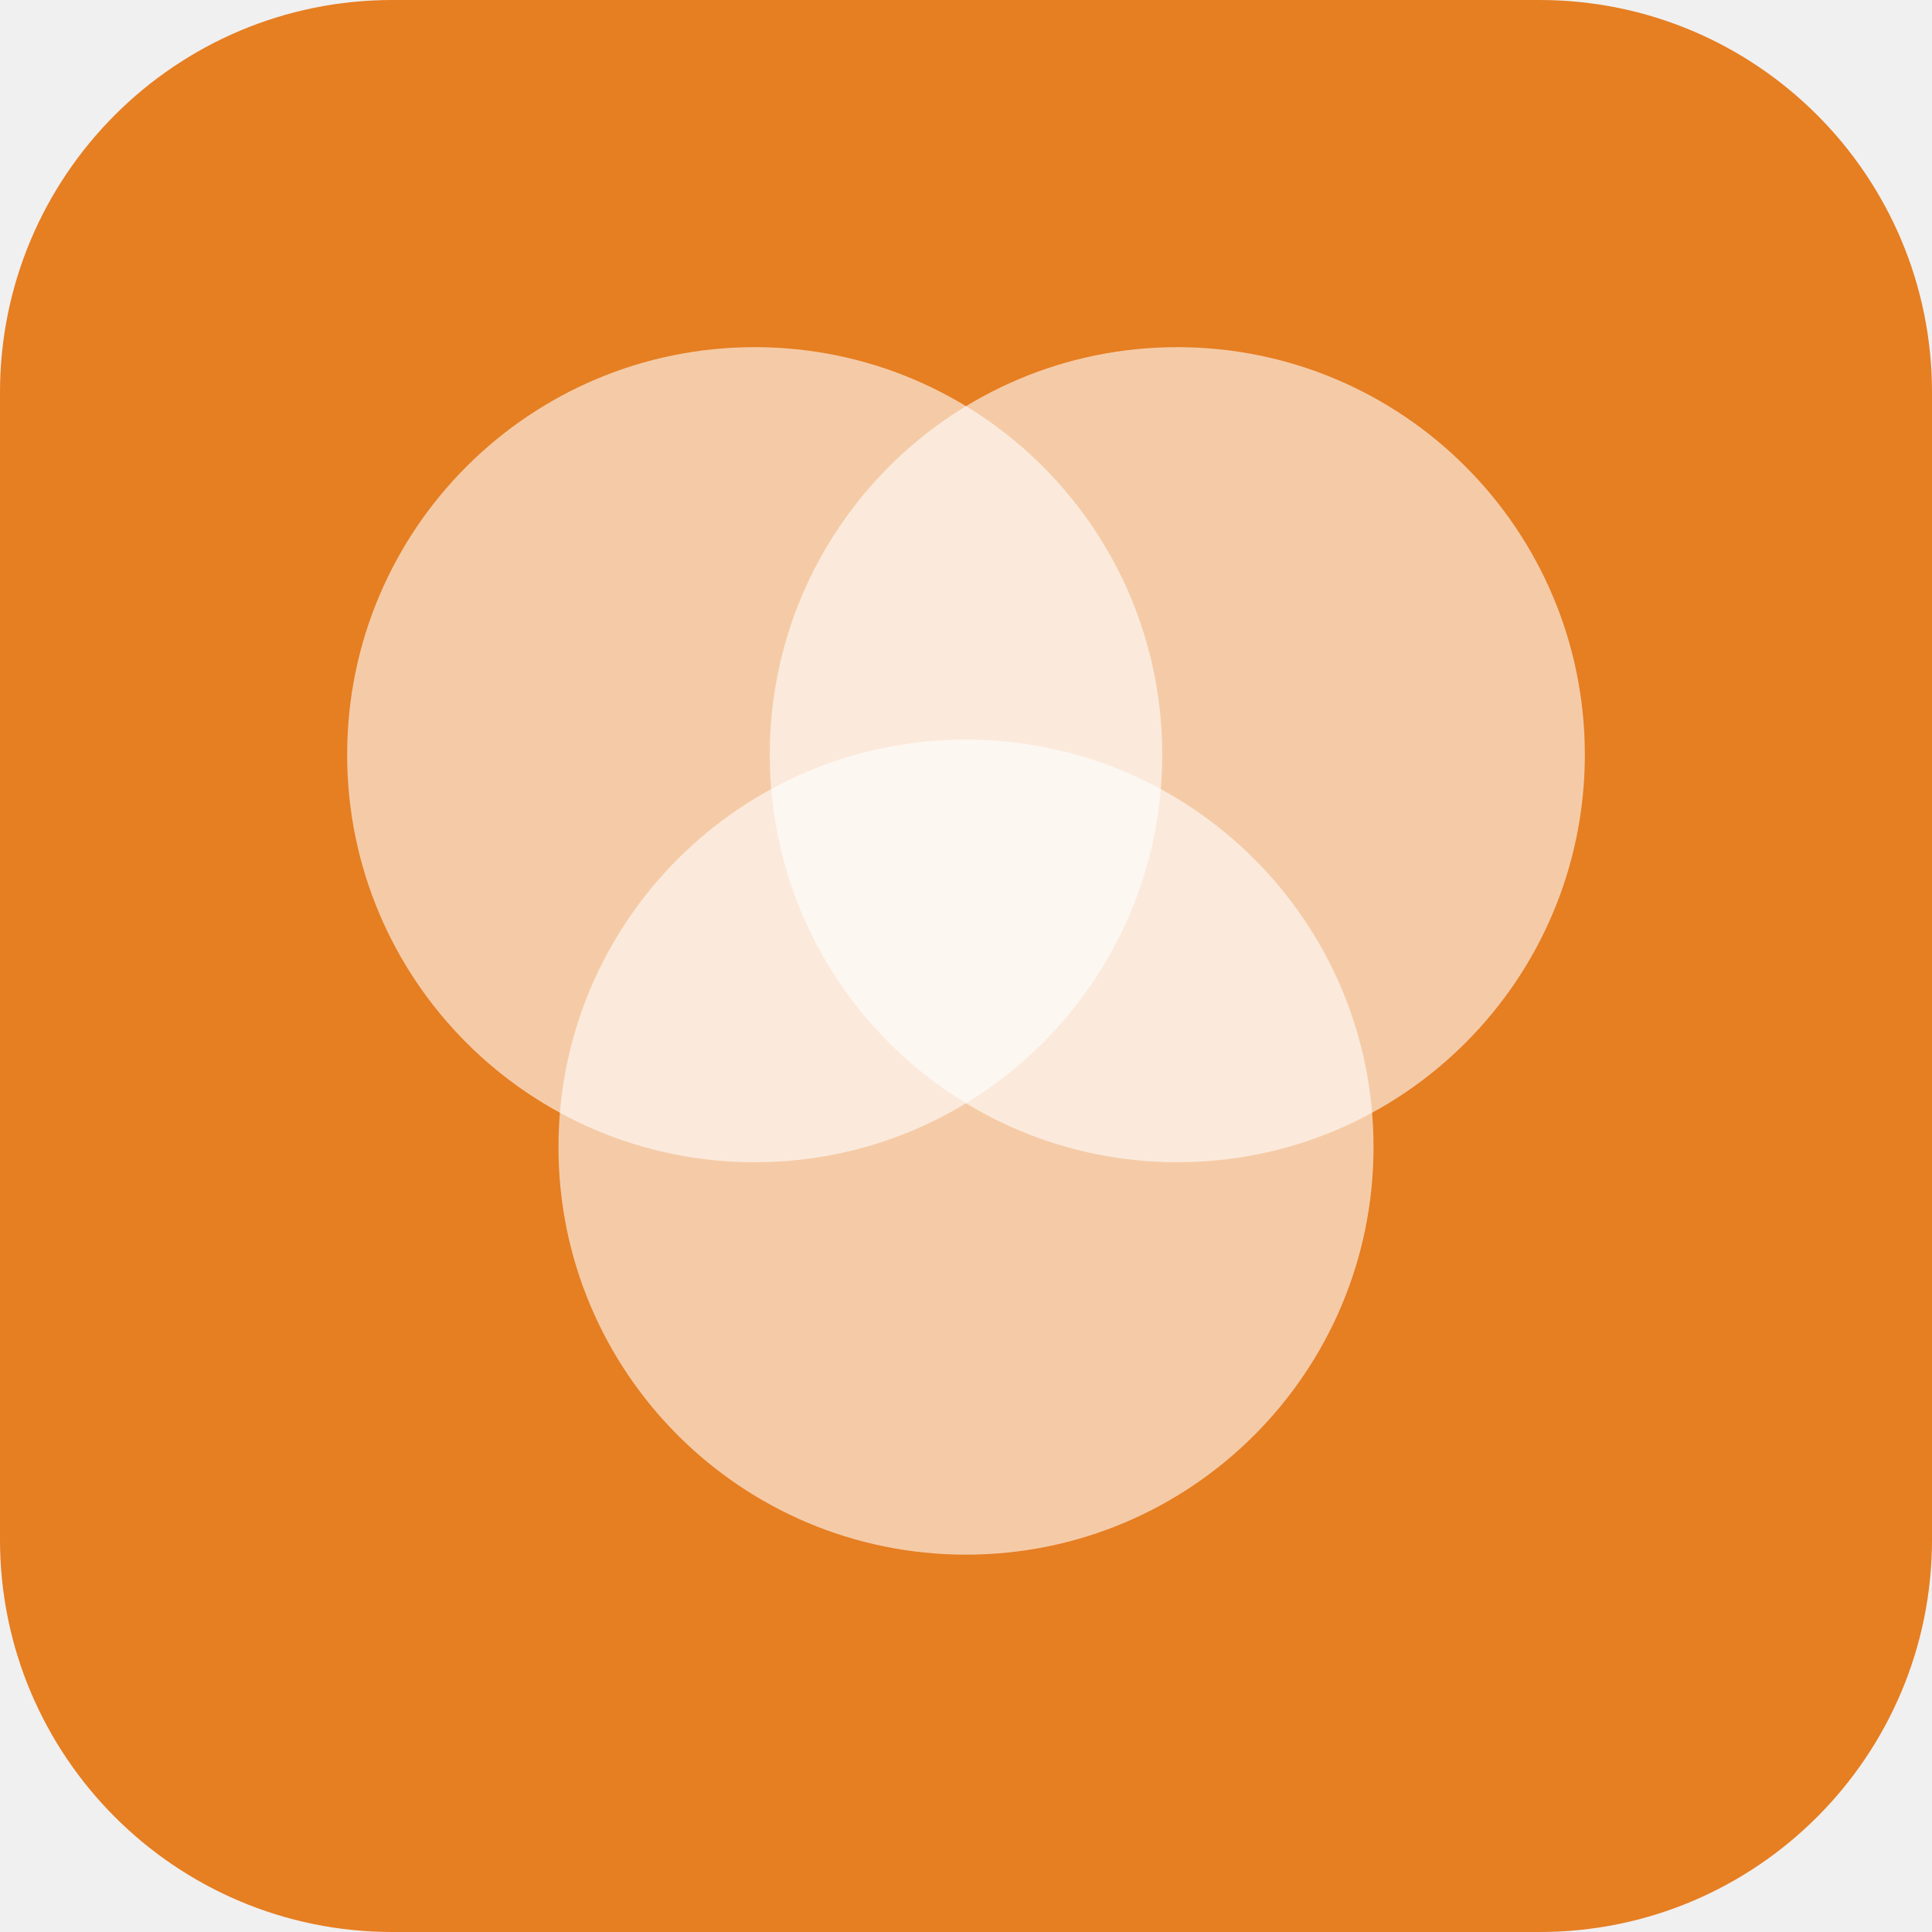
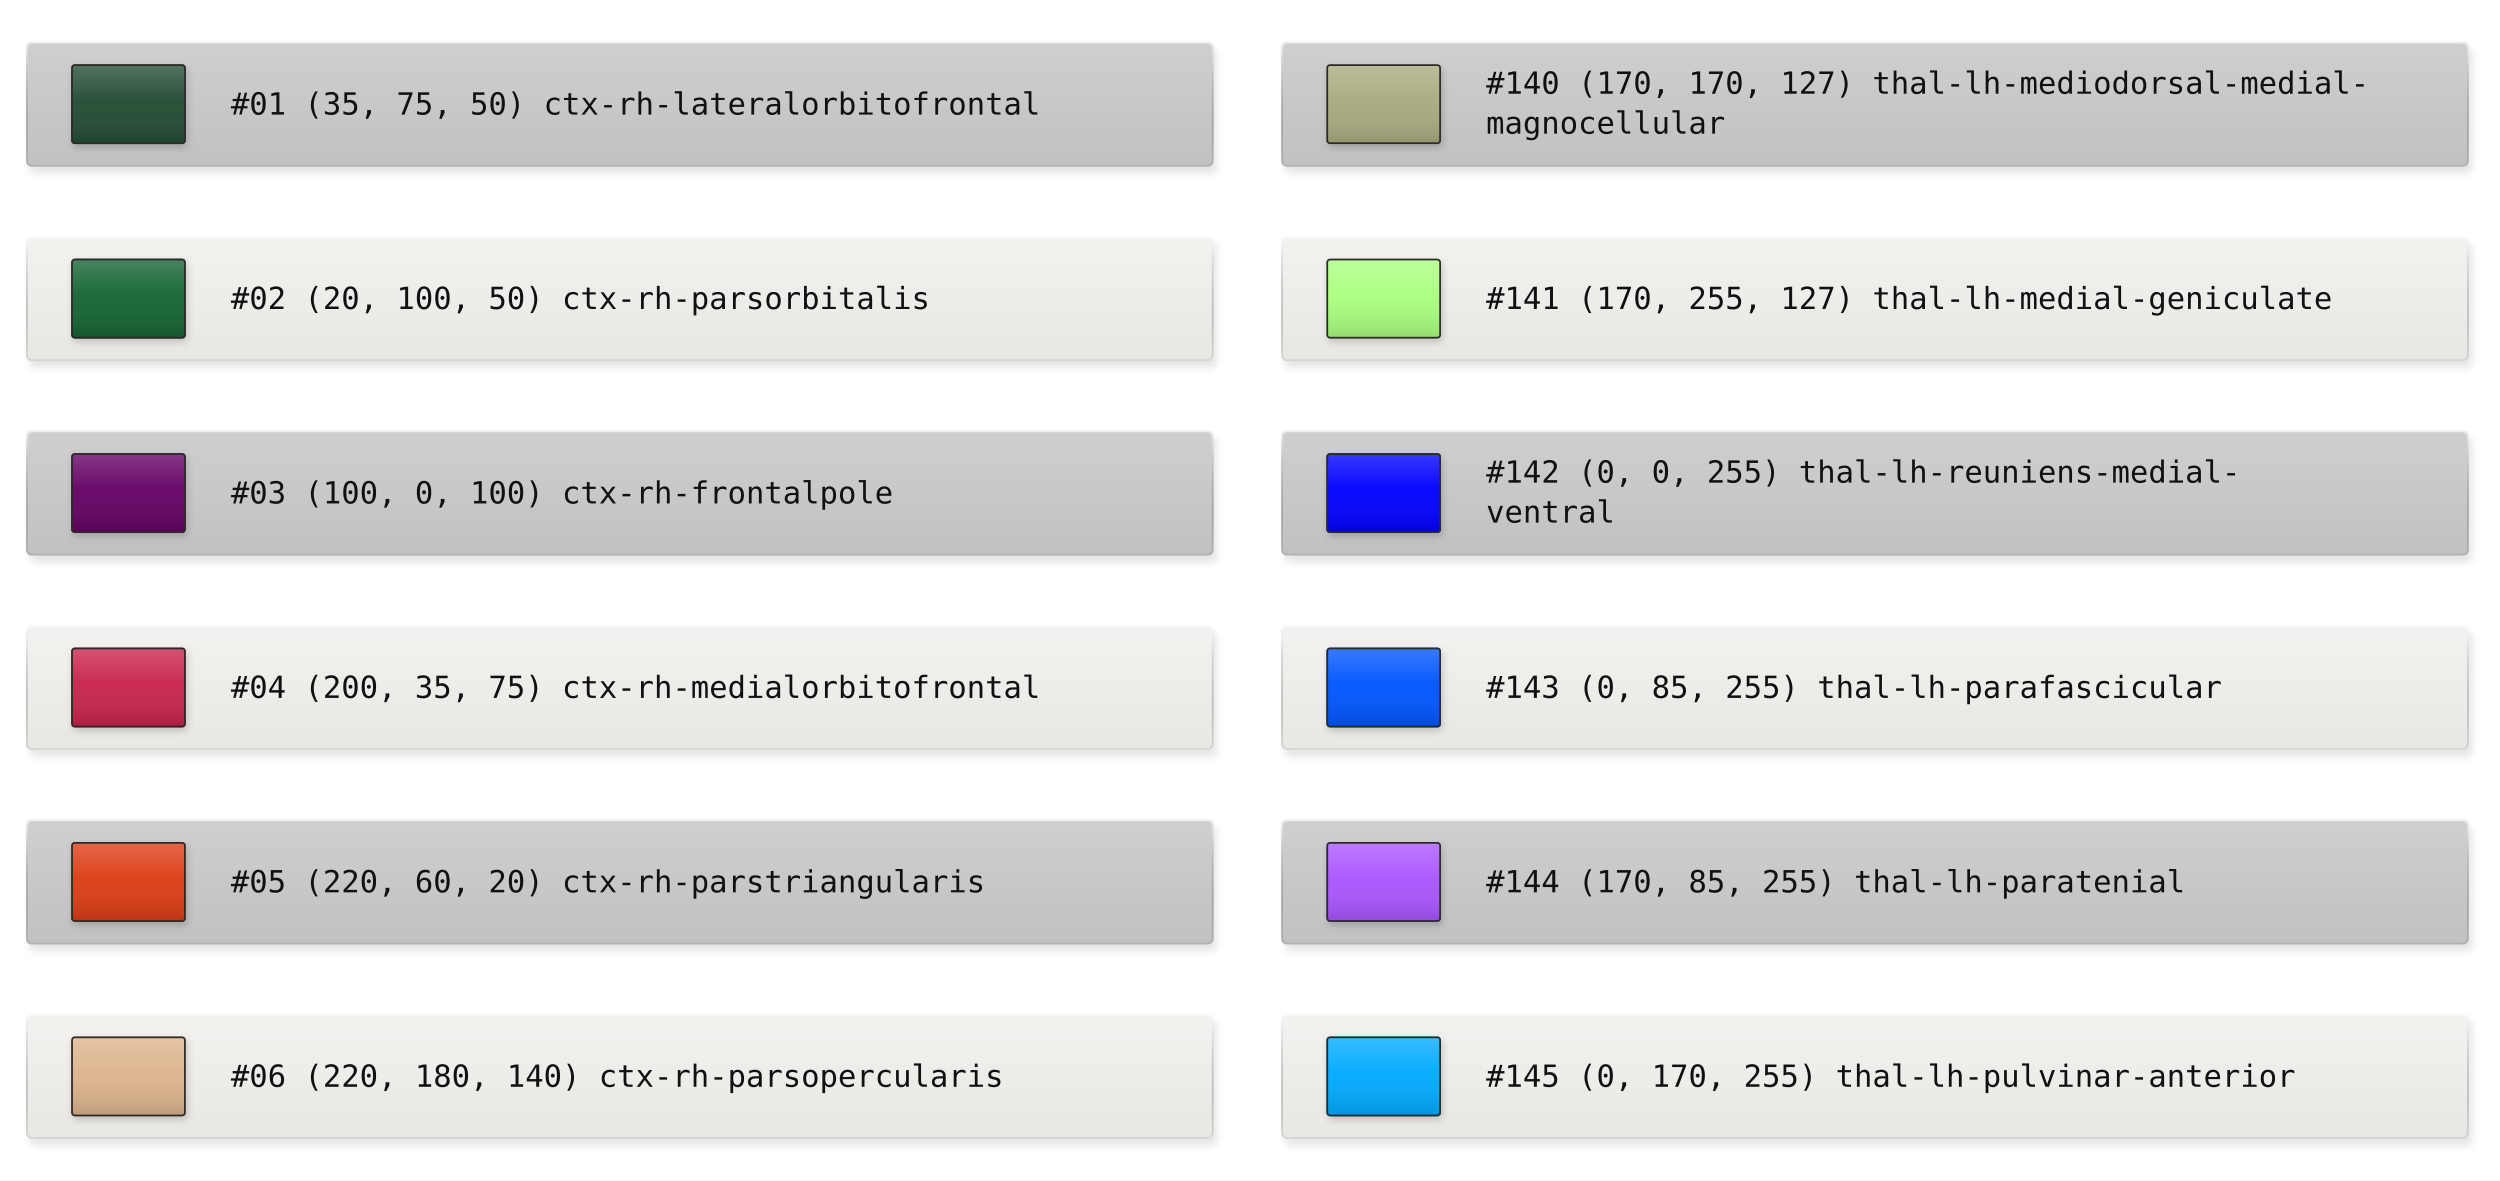
- <svg xmlns="http://www.w3.org/2000/svg" viewBox="0 0 128 128" width="128" height="128" role="img" aria-label="colorstools">
-   <style>
- .i{fill:none;stroke:#fff;stroke-width:6;stroke-linecap:round;stroke-linejoin:round}
- .F{fill:#fff;stroke:#fff}
- .T{fill:#E67E22}
- </style>
-   <rect width="128" height="128" rx="26" fill="#E67E22" />
-   <g class="i">
-     <circle cx="50" cy="50" r="24" class="F" opacity=".6" stroke="none" />
-     <circle cx="78" cy="50" r="24" class="F" opacity=".6" stroke="none" />
-     <circle cx="64" cy="76" r="24" class="F" opacity=".6" stroke="none" />
+ <svg xmlns="http://www.w3.org/2000/svg" width="1440" height="680" viewBox="0 0 1440 680">
+   <defs>
+     <linearGradient id="rowDark" x1="0" y1="0" x2="0" y2="1">
+       <stop offset="0" stop-color="#cfcfcf" />
+       <stop offset="1" stop-color="#c1c1c1" />
+     </linearGradient>
+     <linearGradient id="rowLight" x1="0" y1="0" x2="0" y2="1">
+       <stop offset="0" stop-color="#f3f2f0" />
+       <stop offset="1" stop-color="#e8e7e4" />
+     </linearGradient>
+     <linearGradient id="rowEdge" x1="0" y1="0" x2="0" y2="1">
+       <stop offset="0" stop-color="#fff" stop-opacity="0.7" />
+       <stop offset="1" stop-color="#000" stop-opacity="0.08" />
+     </linearGradient>
+     <linearGradient id="bevel" x1="0" y1="0" x2="0" y2="1">
+       <stop offset="0" stop-color="#fff" stop-opacity="0.22" />
+       <stop offset="0.45" stop-color="#fff" stop-opacity="0.04" />
+       <stop offset="1" stop-color="#000" stop-opacity="0.14" />
+     </linearGradient>
+     <filter id="soft" x="-5%" y="-20%" width="110%" height="140%">
+       <feGaussianBlur stdDeviation="2" />
+     </filter>
+     <style>.t{font-family:"DejaVu Sans Mono",Menlo,Consolas,"Liberation Mono",monospace;font-size:17.6px;fill:#111}</style>
+   </defs>
+   <rect width="1440" height="680" fill="#fff" />
+   <g transform="translate(15 24)">
+     <rect x="2" y="4" width="684" height="72" rx="3" fill="#000" fill-opacity="0.10" filter="url(#soft)" />
+     <rect width="684" height="72" rx="3" fill="url(#rowDark)" />
+     <rect x="0.5" y="0.5" width="683" height="71" rx="3" fill="none" stroke="url(#rowEdge)" />
+     <rect x="27" y="15" width="66" height="46" rx="2" fill="#000" fill-opacity="0.18" filter="url(#soft)" />
+     <rect x="26" y="13" width="66" height="46" rx="2" fill="rgb(35,75,50)" />
+     <rect x="26" y="13" width="66" height="46" rx="2" fill="url(#bevel)" />
+     <rect x="26.5" y="13.5" width="65" height="45" rx="1.6" fill="none" stroke="#2b2a28" stroke-width="1" />
+     <text x="118" y="42" class="t">#01 (35, 75, 50) ctx-rh-lateralorbitofrontal</text>
+   </g>
+   <g transform="translate(15 136)">
+     <rect x="2" y="4" width="684" height="72" rx="3" fill="#000" fill-opacity="0.10" filter="url(#soft)" />
+     <rect width="684" height="72" rx="3" fill="url(#rowLight)" />
+     <rect x="0.5" y="0.5" width="683" height="71" rx="3" fill="none" stroke="url(#rowEdge)" />
+     <rect x="27" y="15" width="66" height="46" rx="2" fill="#000" fill-opacity="0.18" filter="url(#soft)" />
+     <rect x="26" y="13" width="66" height="46" rx="2" fill="rgb(20,100,50)" />
+     <rect x="26" y="13" width="66" height="46" rx="2" fill="url(#bevel)" />
+     <rect x="26.5" y="13.5" width="65" height="45" rx="1.6" fill="none" stroke="#2b2a28" stroke-width="1" />
+     <text x="118" y="42" class="t">#02 (20, 100, 50) ctx-rh-parsorbitalis</text>
+   </g>
+   <g transform="translate(15 248)">
+     <rect x="2" y="4" width="684" height="72" rx="3" fill="#000" fill-opacity="0.10" filter="url(#soft)" />
+     <rect width="684" height="72" rx="3" fill="url(#rowDark)" />
+     <rect x="0.5" y="0.5" width="683" height="71" rx="3" fill="none" stroke="url(#rowEdge)" />
+     <rect x="27" y="15" width="66" height="46" rx="2" fill="#000" fill-opacity="0.18" filter="url(#soft)" />
+     <rect x="26" y="13" width="66" height="46" rx="2" fill="rgb(100,0,100)" />
+     <rect x="26" y="13" width="66" height="46" rx="2" fill="url(#bevel)" />
+     <rect x="26.5" y="13.5" width="65" height="45" rx="1.6" fill="none" stroke="#2b2a28" stroke-width="1" />
+     <text x="118" y="42" class="t">#03 (100, 0, 100) ctx-rh-frontalpole</text>
+   </g>
+   <g transform="translate(15 360)">
+     <rect x="2" y="4" width="684" height="72" rx="3" fill="#000" fill-opacity="0.10" filter="url(#soft)" />
+     <rect width="684" height="72" rx="3" fill="url(#rowLight)" />
+     <rect x="0.5" y="0.5" width="683" height="71" rx="3" fill="none" stroke="url(#rowEdge)" />
+     <rect x="27" y="15" width="66" height="46" rx="2" fill="#000" fill-opacity="0.18" filter="url(#soft)" />
+     <rect x="26" y="13" width="66" height="46" rx="2" fill="rgb(200,35,75)" />
+     <rect x="26" y="13" width="66" height="46" rx="2" fill="url(#bevel)" />
+     <rect x="26.5" y="13.5" width="65" height="45" rx="1.6" fill="none" stroke="#2b2a28" stroke-width="1" />
+     <text x="118" y="42" class="t">#04 (200, 35, 75) ctx-rh-medialorbitofrontal</text>
+   </g>
+   <g transform="translate(15 472)">
+     <rect x="2" y="4" width="684" height="72" rx="3" fill="#000" fill-opacity="0.10" filter="url(#soft)" />
+     <rect width="684" height="72" rx="3" fill="url(#rowDark)" />
+     <rect x="0.5" y="0.5" width="683" height="71" rx="3" fill="none" stroke="url(#rowEdge)" />
+     <rect x="27" y="15" width="66" height="46" rx="2" fill="#000" fill-opacity="0.18" filter="url(#soft)" />
+     <rect x="26" y="13" width="66" height="46" rx="2" fill="rgb(220,60,20)" />
+     <rect x="26" y="13" width="66" height="46" rx="2" fill="url(#bevel)" />
+     <rect x="26.5" y="13.5" width="65" height="45" rx="1.6" fill="none" stroke="#2b2a28" stroke-width="1" />
+     <text x="118" y="42" class="t">#05 (220, 60, 20) ctx-rh-parstriangularis</text>
+   </g>
+   <g transform="translate(15 584)">
+     <rect x="2" y="4" width="684" height="72" rx="3" fill="#000" fill-opacity="0.10" filter="url(#soft)" />
+     <rect width="684" height="72" rx="3" fill="url(#rowLight)" />
+     <rect x="0.5" y="0.5" width="683" height="71" rx="3" fill="none" stroke="url(#rowEdge)" />
+     <rect x="27" y="15" width="66" height="46" rx="2" fill="#000" fill-opacity="0.18" filter="url(#soft)" />
+     <rect x="26" y="13" width="66" height="46" rx="2" fill="rgb(220,180,140)" />
+     <rect x="26" y="13" width="66" height="46" rx="2" fill="url(#bevel)" />
+     <rect x="26.5" y="13.5" width="65" height="45" rx="1.6" fill="none" stroke="#2b2a28" stroke-width="1" />
+     <text x="118" y="42" class="t">#06 (220, 180, 140) ctx-rh-parsopercularis</text>
+   </g>
+   <g transform="translate(738 24)">
+     <rect x="2" y="4" width="684" height="72" rx="3" fill="#000" fill-opacity="0.10" filter="url(#soft)" />
+     <rect width="684" height="72" rx="3" fill="url(#rowDark)" />
+     <rect x="0.5" y="0.5" width="683" height="71" rx="3" fill="none" stroke="url(#rowEdge)" />
+     <rect x="27" y="15" width="66" height="46" rx="2" fill="#000" fill-opacity="0.18" filter="url(#soft)" />
+     <rect x="26" y="13" width="66" height="46" rx="2" fill="rgb(170,170,127)" />
+     <rect x="26" y="13" width="66" height="46" rx="2" fill="url(#bevel)" />
+     <rect x="26.5" y="13.5" width="65" height="45" rx="1.6" fill="none" stroke="#2b2a28" stroke-width="1" />
+     <text x="118" y="30" class="t">#140 (170, 170, 127) thal-lh-mediodorsal-medial-</text>
+     <text x="118" y="53" class="t">magnocellular</text>
+   </g>
+   <g transform="translate(738 136)">
+     <rect x="2" y="4" width="684" height="72" rx="3" fill="#000" fill-opacity="0.10" filter="url(#soft)" />
+     <rect width="684" height="72" rx="3" fill="url(#rowLight)" />
+     <rect x="0.5" y="0.5" width="683" height="71" rx="3" fill="none" stroke="url(#rowEdge)" />
+     <rect x="27" y="15" width="66" height="46" rx="2" fill="#000" fill-opacity="0.18" filter="url(#soft)" />
+     <rect x="26" y="13" width="66" height="46" rx="2" fill="rgb(170,255,127)" />
+     <rect x="26" y="13" width="66" height="46" rx="2" fill="url(#bevel)" />
+     <rect x="26.5" y="13.5" width="65" height="45" rx="1.6" fill="none" stroke="#2b2a28" stroke-width="1" />
+     <text x="118" y="42" class="t">#141 (170, 255, 127) thal-lh-medial-geniculate</text>
+   </g>
+   <g transform="translate(738 248)">
+     <rect x="2" y="4" width="684" height="72" rx="3" fill="#000" fill-opacity="0.10" filter="url(#soft)" />
+     <rect width="684" height="72" rx="3" fill="url(#rowDark)" />
+     <rect x="0.5" y="0.5" width="683" height="71" rx="3" fill="none" stroke="url(#rowEdge)" />
+     <rect x="27" y="15" width="66" height="46" rx="2" fill="#000" fill-opacity="0.18" filter="url(#soft)" />
+     <rect x="26" y="13" width="66" height="46" rx="2" fill="rgb(0,0,255)" />
+     <rect x="26" y="13" width="66" height="46" rx="2" fill="url(#bevel)" />
+     <rect x="26.5" y="13.5" width="65" height="45" rx="1.6" fill="none" stroke="#2b2a28" stroke-width="1" />
+     <text x="118" y="30" class="t">#142 (0, 0, 255) thal-lh-reuniens-medial-</text>
+     <text x="118" y="53" class="t">ventral</text>
+   </g>
+   <g transform="translate(738 360)">
+     <rect x="2" y="4" width="684" height="72" rx="3" fill="#000" fill-opacity="0.10" filter="url(#soft)" />
+     <rect width="684" height="72" rx="3" fill="url(#rowLight)" />
+     <rect x="0.5" y="0.5" width="683" height="71" rx="3" fill="none" stroke="url(#rowEdge)" />
+     <rect x="27" y="15" width="66" height="46" rx="2" fill="#000" fill-opacity="0.18" filter="url(#soft)" />
+     <rect x="26" y="13" width="66" height="46" rx="2" fill="rgb(0,85,255)" />
+     <rect x="26" y="13" width="66" height="46" rx="2" fill="url(#bevel)" />
+     <rect x="26.5" y="13.5" width="65" height="45" rx="1.6" fill="none" stroke="#2b2a28" stroke-width="1" />
+     <text x="118" y="42" class="t">#143 (0, 85, 255) thal-lh-parafascicular</text>
+   </g>
+   <g transform="translate(738 472)">
+     <rect x="2" y="4" width="684" height="72" rx="3" fill="#000" fill-opacity="0.10" filter="url(#soft)" />
+     <rect width="684" height="72" rx="3" fill="url(#rowDark)" />
+     <rect x="0.5" y="0.5" width="683" height="71" rx="3" fill="none" stroke="url(#rowEdge)" />
+     <rect x="27" y="15" width="66" height="46" rx="2" fill="#000" fill-opacity="0.18" filter="url(#soft)" />
+     <rect x="26" y="13" width="66" height="46" rx="2" fill="rgb(170,85,255)" />
+     <rect x="26" y="13" width="66" height="46" rx="2" fill="url(#bevel)" />
+     <rect x="26.5" y="13.5" width="65" height="45" rx="1.6" fill="none" stroke="#2b2a28" stroke-width="1" />
+     <text x="118" y="42" class="t">#144 (170, 85, 255) thal-lh-paratenial</text>
+   </g>
+   <g transform="translate(738 584)">
+     <rect x="2" y="4" width="684" height="72" rx="3" fill="#000" fill-opacity="0.10" filter="url(#soft)" />
+     <rect width="684" height="72" rx="3" fill="url(#rowLight)" />
+     <rect x="0.5" y="0.5" width="683" height="71" rx="3" fill="none" stroke="url(#rowEdge)" />
+     <rect x="27" y="15" width="66" height="46" rx="2" fill="#000" fill-opacity="0.18" filter="url(#soft)" />
+     <rect x="26" y="13" width="66" height="46" rx="2" fill="rgb(0,170,255)" />
+     <rect x="26" y="13" width="66" height="46" rx="2" fill="url(#bevel)" />
+     <rect x="26.5" y="13.5" width="65" height="45" rx="1.6" fill="none" stroke="#2b2a28" stroke-width="1" />
+     <text x="118" y="42" class="t">#145 (0, 170, 255) thal-lh-pulvinar-anterior</text>
  </g>
</svg>
